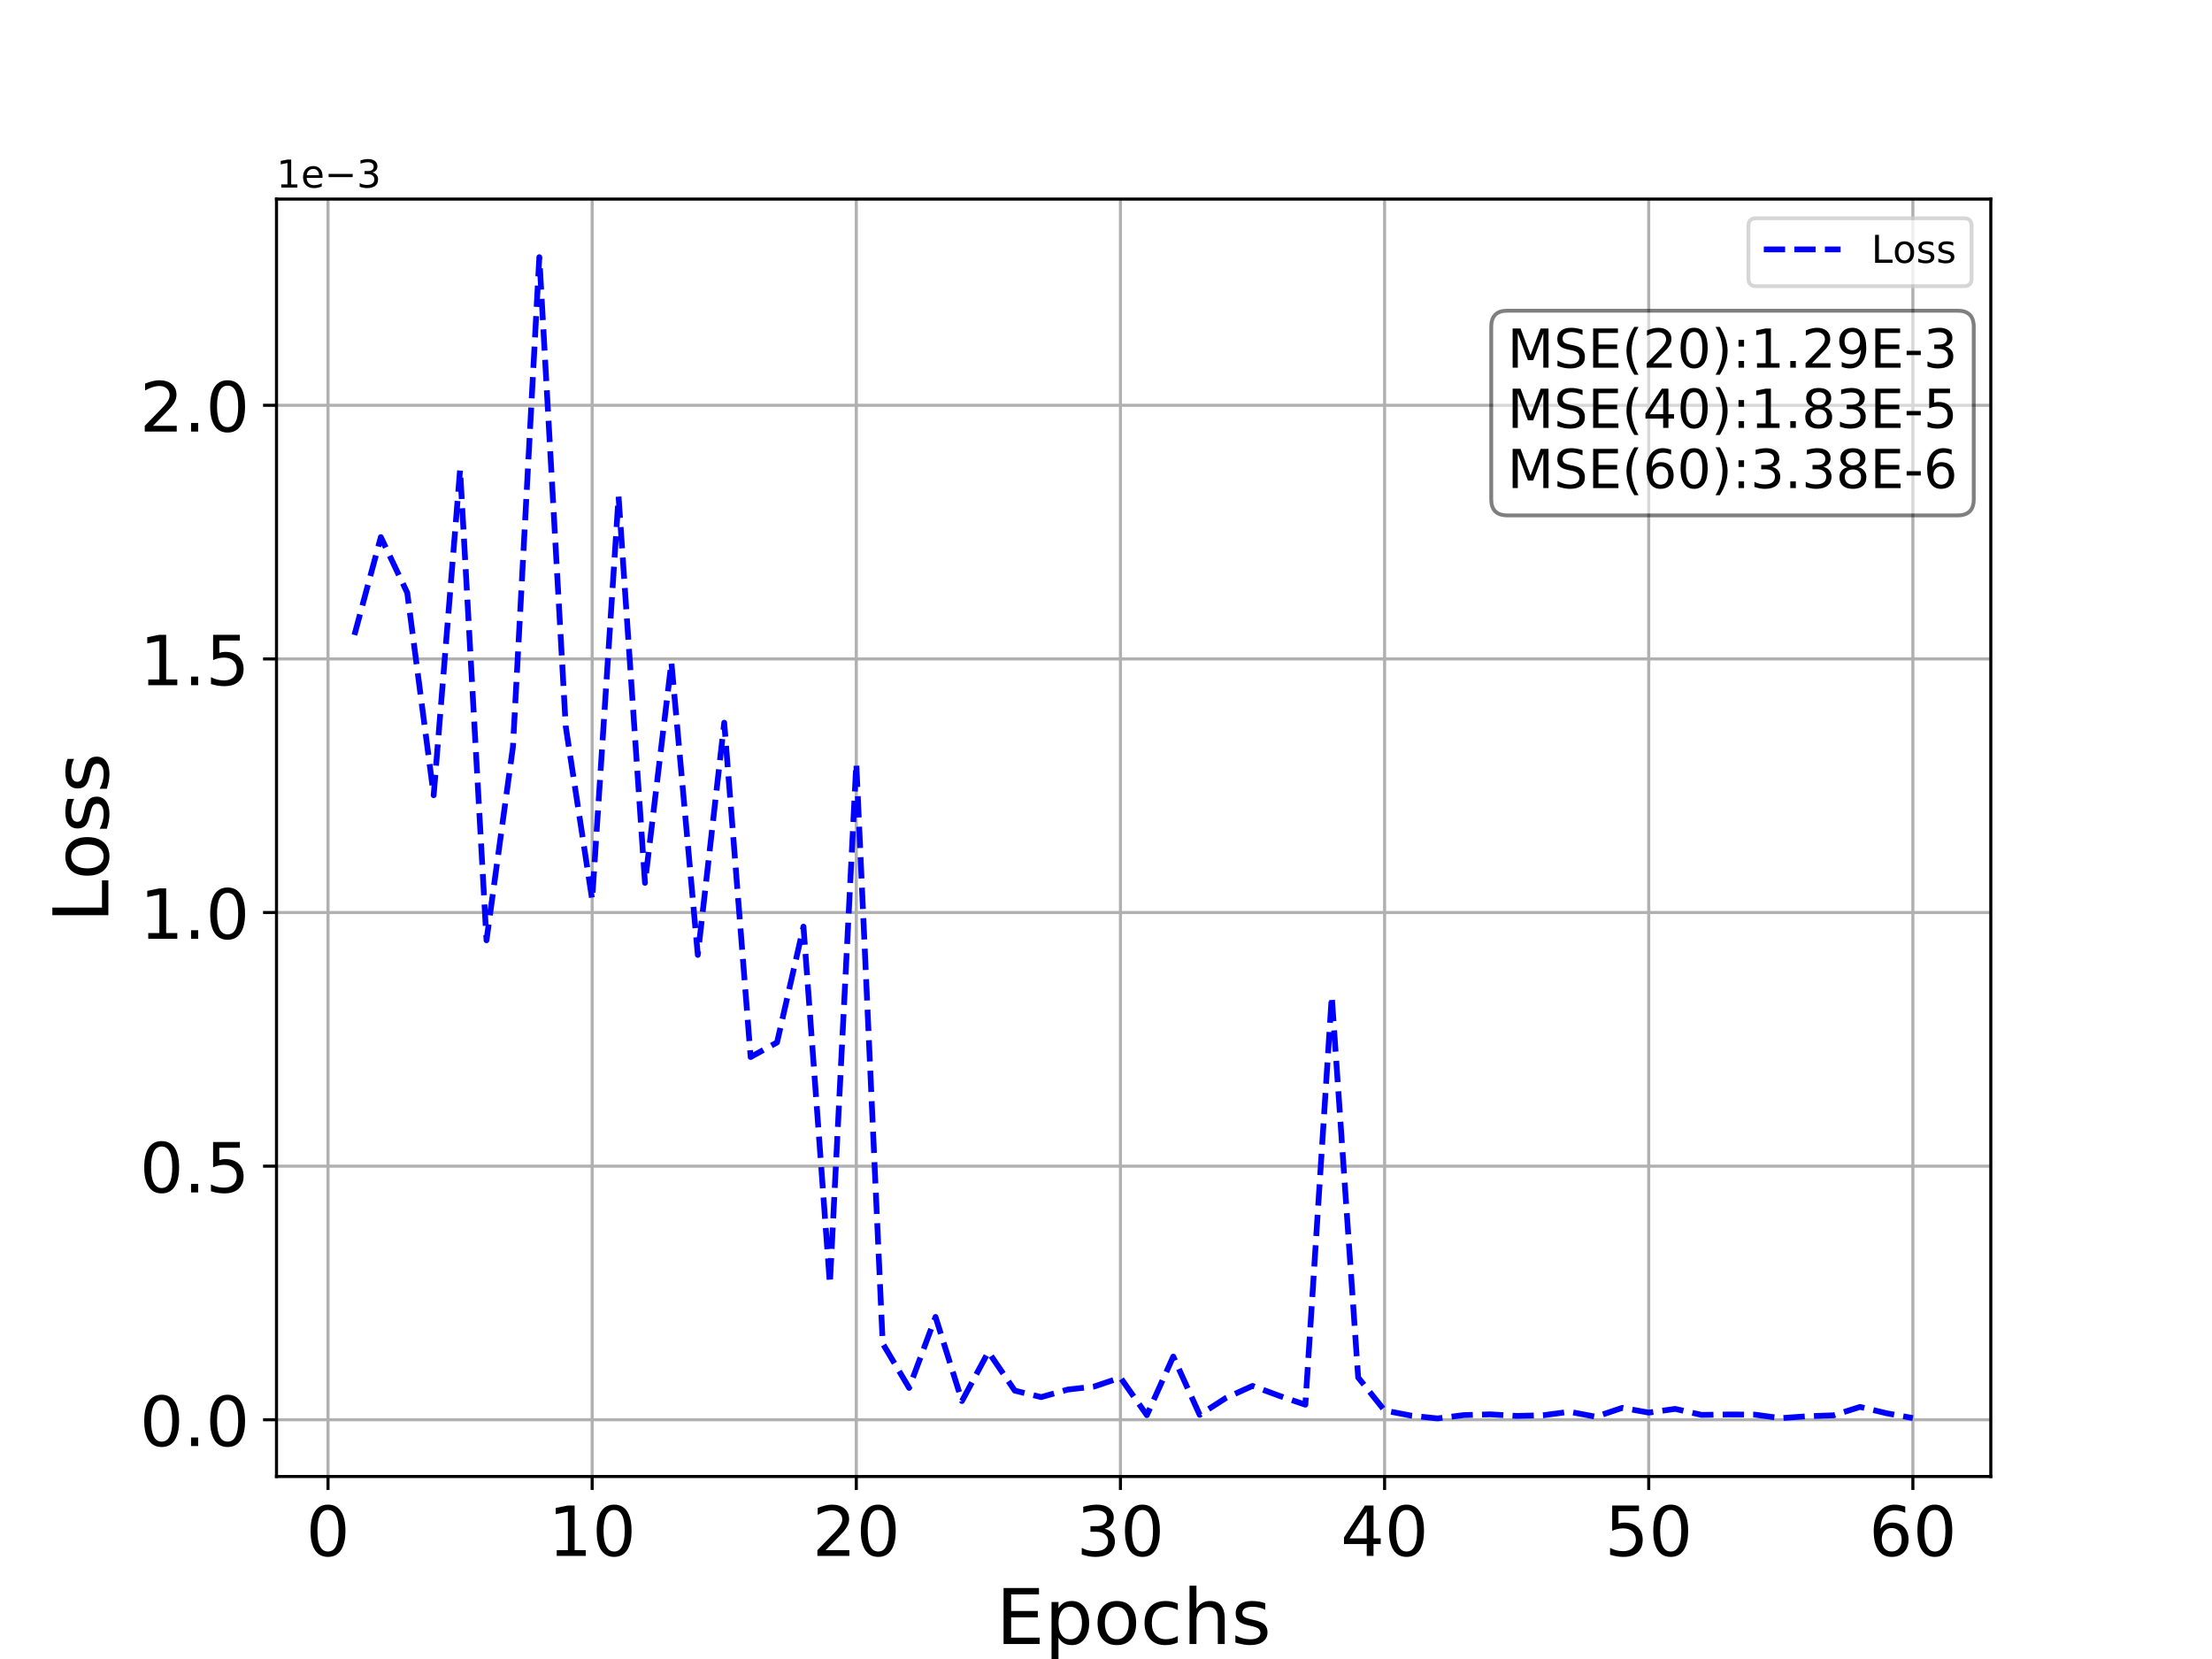
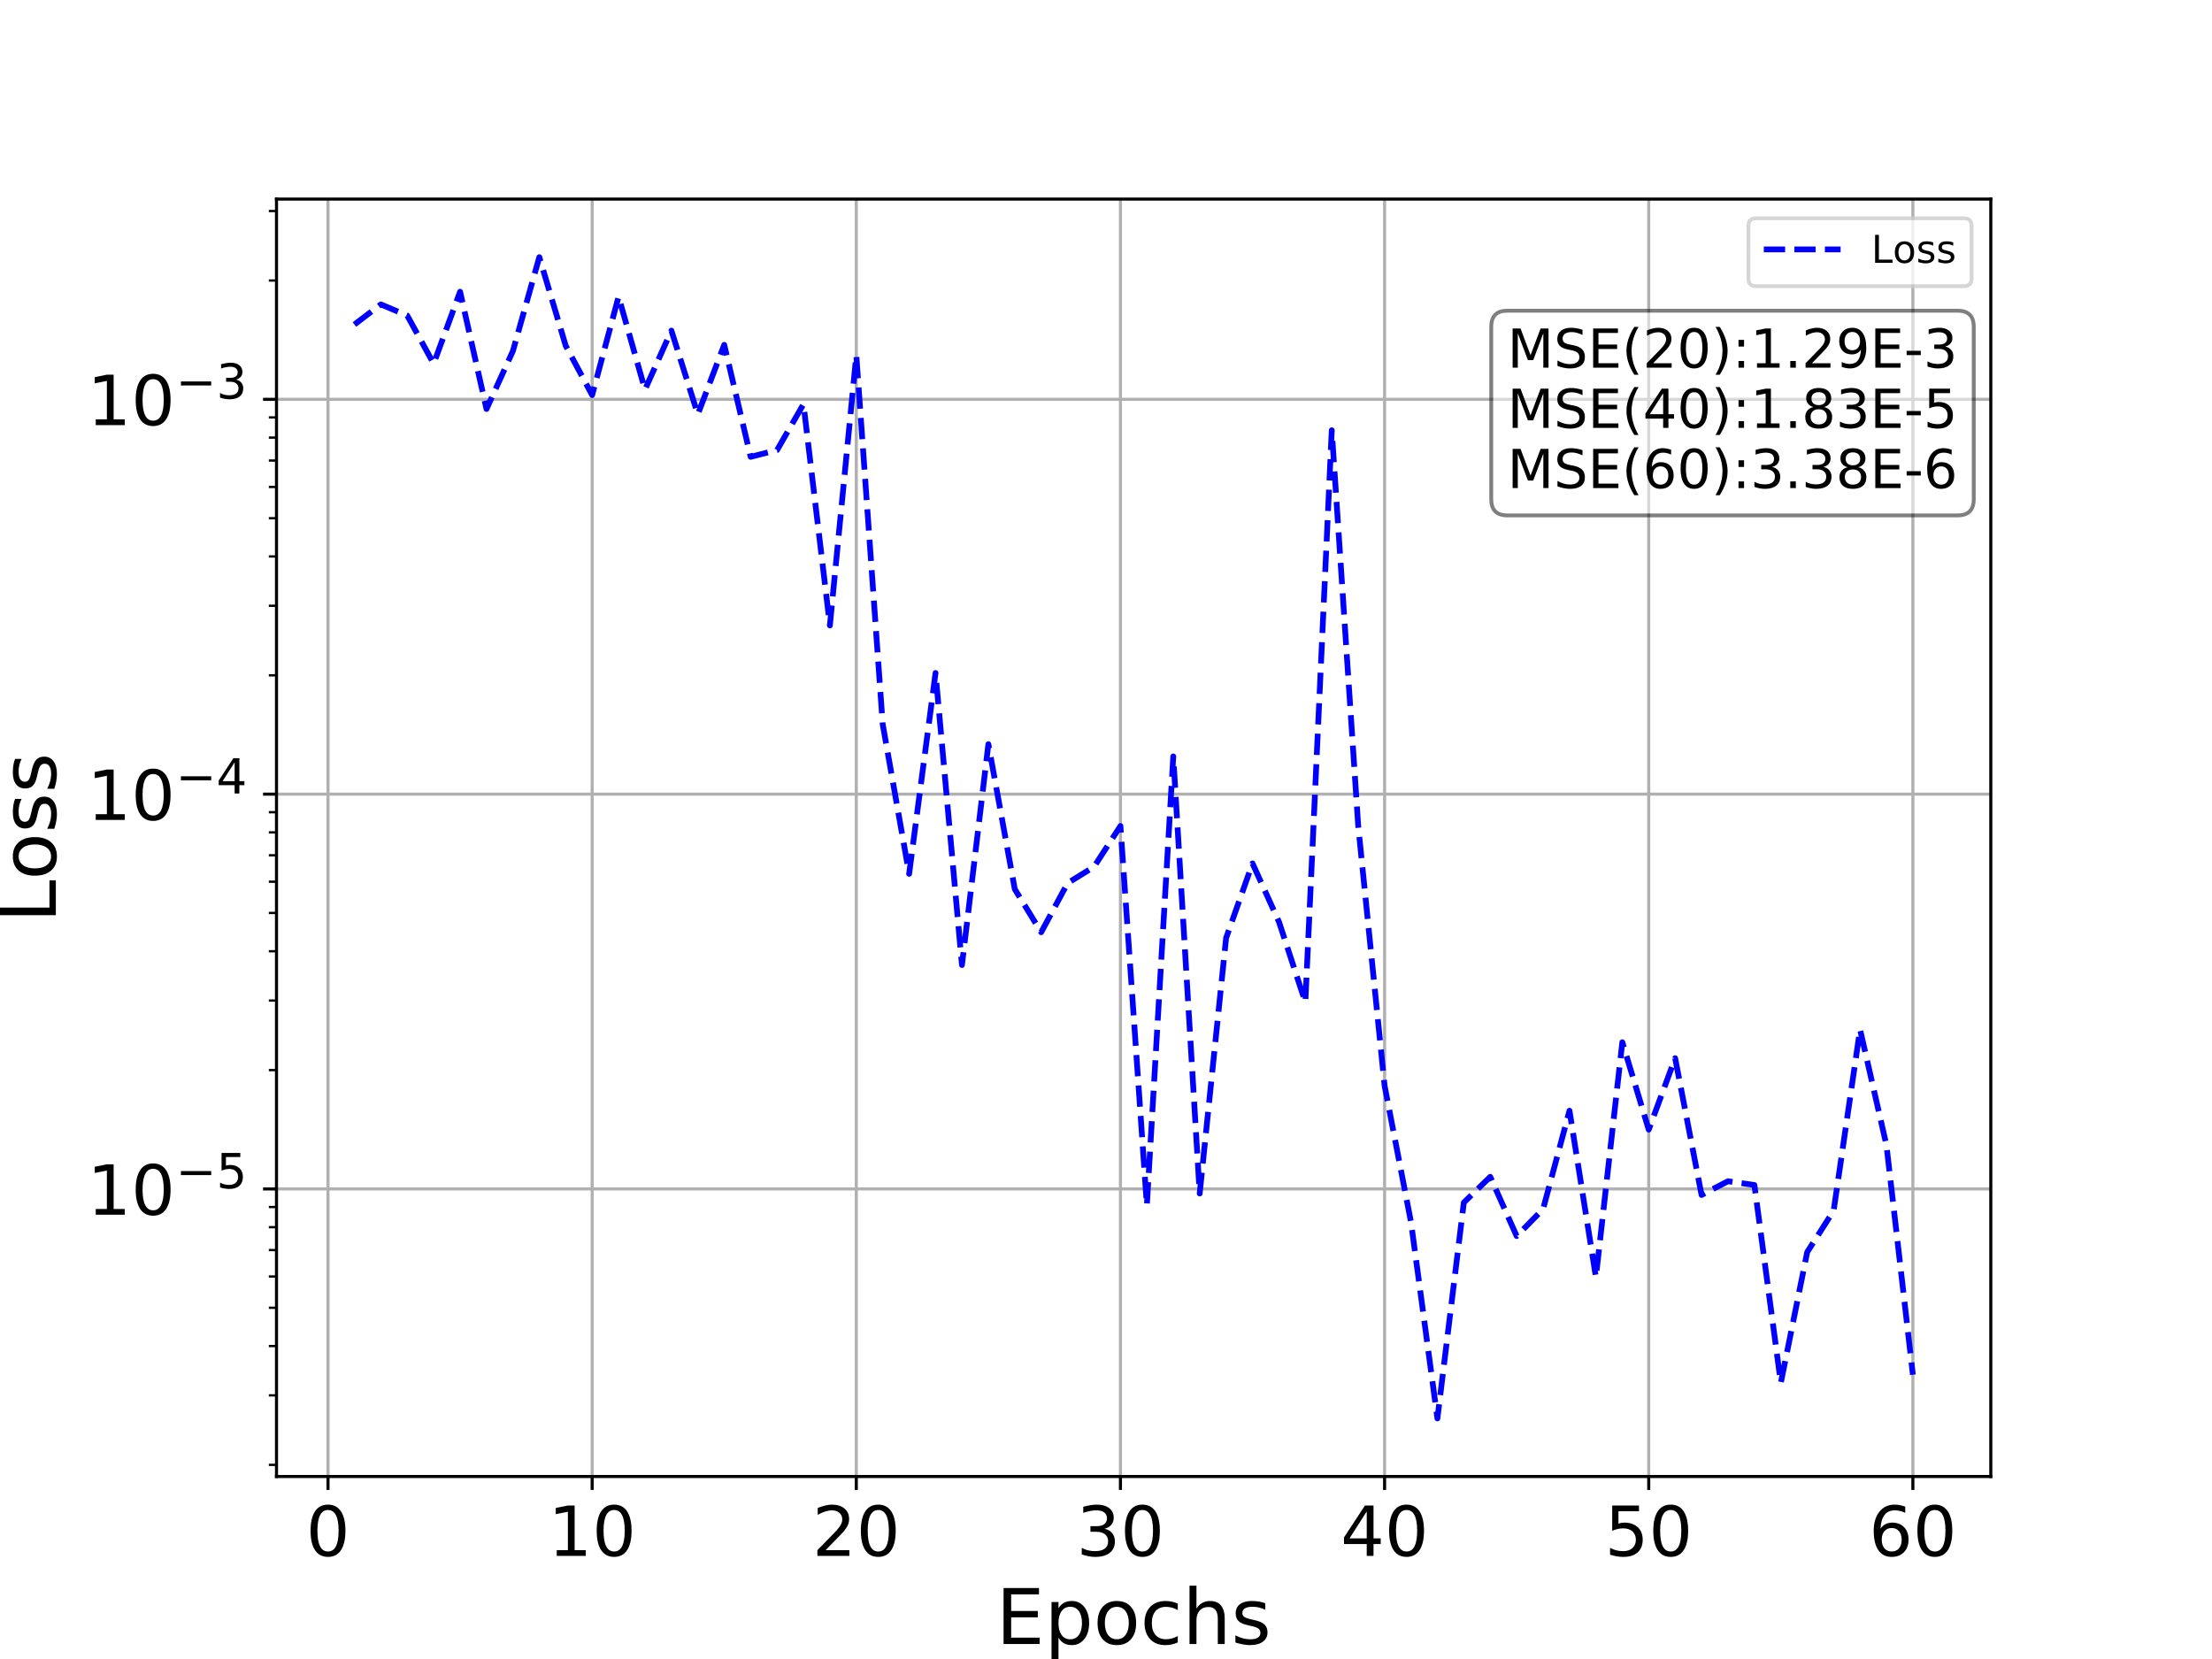
<svg xmlns="http://www.w3.org/2000/svg" xmlns:xlink="http://www.w3.org/1999/xlink" height="432pt" version="1.1" viewBox="0 0 576 432" width="576pt">
  <defs>
    <style type="text/css">
*{stroke-linecap:butt;stroke-linejoin:round;}
  </style>
  </defs>
  <g id="figure_1">
    <g id="patch_1">
      <path d="M 0 432  L 576 432  L 576 0  L 0 0  z " style="fill:#ffffff;" />
    </g>
    <g id="axes_1">
      <g id="patch_2">
        <path d="M 72 384.48  L 518.4 384.48  L 518.4 51.84  L 72 51.84  z " style="fill:#ffffff;" />
      </g>
      <g id="matplotlib.axis_1">
        <g id="xtick_1">
          <g id="line2d_1">
-             <path clip-path="url(#p0d7191e66a)" d="M 85.413 384.48  L 85.413 51.84  " style="fill:none;stroke:#b0b0b0;stroke-linecap:square;stroke-width:0.8;" />
+             <path clip-path="url(#p2b65f9e0bf)" d="M 85.413 384.48  L 85.413 51.84  " style="fill:none;stroke:#b0b0b0;stroke-linecap:square;stroke-width:0.8;" />
          </g>
          <g id="line2d_2">
            <defs>
-               <path d="M 0 0  L 0 3.5  " id="m878e0c34c6" style="stroke:#000000;stroke-width:0.8;" />
-             </defs>
-             <g>
-               <use style="stroke:#000000;stroke-width:0.8;" x="85.413" xlink:href="#m878e0c34c6" y="384.48" />
+               <path d="M 0 0  L 0 3.5  " id="m791adb74e3" style="stroke:#000000;stroke-width:0.8;" />
+             </defs>
+             <g>
+               <use style="stroke:#000000;stroke-width:0.8;" x="85.413" xlink:href="#m791adb74e3" y="384.48" />
            </g>
          </g>
          <g id="text_1">
            <defs>
              <path d="M 31.781 66.406  Q 24.172 66.406 20.328 58.906  Q 16.5 51.422 16.5 36.375  Q 16.5 21.391 20.328 13.891  Q 24.172 6.391 31.781 6.391  Q 39.453 6.391 43.281 13.891  Q 47.125 21.391 47.125 36.375  Q 47.125 51.422 43.281 58.906  Q 39.453 66.406 31.781 66.406  z M 31.781 74.219  Q 44.047 74.219 50.516 64.516  Q 56.984 54.828 56.984 36.375  Q 56.984 17.969 50.516 8.266  Q 44.047 -1.422 31.781 -1.422  Q 19.531 -1.422 13.062 8.266  Q 6.594 17.969 6.594 36.375  Q 6.594 54.828 13.062 64.516  Q 19.531 74.219 31.781 74.219  z " id="DejaVuSans-30" />
            </defs>
            <g transform="translate(79.68639 405.1572)scale(0.18 -0.18)">
              <use xlink:href="#DejaVuSans-30" />
            </g>
          </g>
        </g>
        <g id="xtick_2">
          <g id="line2d_3">
-             <path clip-path="url(#p0d7191e66a)" d="M 154.195 384.48  L 154.195 51.84  " style="fill:none;stroke:#b0b0b0;stroke-linecap:square;stroke-width:0.8;" />
+             <path clip-path="url(#p2b65f9e0bf)" d="M 154.195 384.48  L 154.195 51.84  " style="fill:none;stroke:#b0b0b0;stroke-linecap:square;stroke-width:0.8;" />
          </g>
          <g id="line2d_4">
            <g>
-               <use style="stroke:#000000;stroke-width:0.8;" x="154.195" xlink:href="#m878e0c34c6" y="384.48" />
+               <use style="stroke:#000000;stroke-width:0.8;" x="154.195" xlink:href="#m791adb74e3" y="384.48" />
            </g>
          </g>
          <g id="text_2">
            <defs>
              <path d="M 12.406 8.297  L 28.516 8.297  L 28.516 63.922  L 10.984 60.406  L 10.984 69.391  L 28.422 72.906  L 38.281 72.906  L 38.281 8.297  L 54.391 8.297  L 54.391 0  L 12.406 0  z " id="DejaVuSans-31" />
            </defs>
            <g transform="translate(142.7429 405.1572)scale(0.18 -0.18)">
              <use xlink:href="#DejaVuSans-31" />
              <use x="63.623" xlink:href="#DejaVuSans-30" />
            </g>
          </g>
        </g>
        <g id="xtick_3">
          <g id="line2d_5">
-             <path clip-path="url(#p0d7191e66a)" d="M 222.978 384.48  L 222.978 51.84  " style="fill:none;stroke:#b0b0b0;stroke-linecap:square;stroke-width:0.8;" />
+             <path clip-path="url(#p2b65f9e0bf)" d="M 222.978 384.48  L 222.978 51.84  " style="fill:none;stroke:#b0b0b0;stroke-linecap:square;stroke-width:0.8;" />
          </g>
          <g id="line2d_6">
            <g>
-               <use style="stroke:#000000;stroke-width:0.8;" x="222.978" xlink:href="#m878e0c34c6" y="384.48" />
+               <use style="stroke:#000000;stroke-width:0.8;" x="222.978" xlink:href="#m791adb74e3" y="384.48" />
            </g>
          </g>
          <g id="text_3">
            <defs>
              <path d="M 19.188 8.297  L 53.609 8.297  L 53.609 0  L 7.328 0  L 7.328 8.297  Q 12.938 14.109 22.625 23.891  Q 32.328 33.688 34.812 36.531  Q 39.547 41.844 41.422 45.531  Q 43.312 49.219 43.312 52.781  Q 43.312 58.594 39.234 62.25  Q 35.156 65.922 28.609 65.922  Q 23.969 65.922 18.812 64.312  Q 13.672 62.703 7.812 59.422  L 7.812 69.391  Q 13.766 71.781 18.938 73  Q 24.125 74.219 28.422 74.219  Q 39.75 74.219 46.484 68.547  Q 53.219 62.891 53.219 53.422  Q 53.219 48.922 51.531 44.891  Q 49.859 40.875 45.406 35.406  Q 44.188 33.984 37.641 27.219  Q 31.109 20.453 19.188 8.297  z " id="DejaVuSans-32" />
            </defs>
            <g transform="translate(211.5256 405.1572)scale(0.18 -0.18)">
              <use xlink:href="#DejaVuSans-32" />
              <use x="63.623" xlink:href="#DejaVuSans-30" />
            </g>
          </g>
        </g>
        <g id="xtick_4">
          <g id="line2d_7">
-             <path clip-path="url(#p0d7191e66a)" d="M 291.761 384.48  L 291.761 51.84  " style="fill:none;stroke:#b0b0b0;stroke-linecap:square;stroke-width:0.8;" />
+             <path clip-path="url(#p2b65f9e0bf)" d="M 291.761 384.48  L 291.761 51.84  " style="fill:none;stroke:#b0b0b0;stroke-linecap:square;stroke-width:0.8;" />
          </g>
          <g id="line2d_8">
            <g>
-               <use style="stroke:#000000;stroke-width:0.8;" x="291.761" xlink:href="#m878e0c34c6" y="384.48" />
+               <use style="stroke:#000000;stroke-width:0.8;" x="291.761" xlink:href="#m791adb74e3" y="384.48" />
            </g>
          </g>
          <g id="text_4">
            <defs>
              <path d="M 40.578 39.312  Q 47.656 37.797 51.625 33  Q 55.609 28.219 55.609 21.188  Q 55.609 10.406 48.188 4.484  Q 40.766 -1.422 27.094 -1.422  Q 22.516 -1.422 17.656 -0.516  Q 12.797 0.391 7.625 2.203  L 7.625 11.719  Q 11.719 9.328 16.594 8.109  Q 21.484 6.891 26.812 6.891  Q 36.078 6.891 40.938 10.547  Q 45.797 14.203 45.797 21.188  Q 45.797 27.641 41.281 31.266  Q 36.766 34.906 28.719 34.906  L 20.219 34.906  L 20.219 43.016  L 29.109 43.016  Q 36.375 43.016 40.234 45.922  Q 44.094 48.828 44.094 54.297  Q 44.094 59.906 40.109 62.906  Q 36.141 65.922 28.719 65.922  Q 24.656 65.922 20.016 65.031  Q 15.375 64.156 9.812 62.312  L 9.812 71.094  Q 15.438 72.656 20.344 73.438  Q 25.25 74.219 29.594 74.219  Q 40.828 74.219 47.359 69.109  Q 53.906 64.016 53.906 55.328  Q 53.906 49.266 50.438 45.094  Q 46.969 40.922 40.578 39.312  z " id="DejaVuSans-33" />
            </defs>
            <g transform="translate(280.3084 405.1572)scale(0.18 -0.18)">
              <use xlink:href="#DejaVuSans-33" />
              <use x="63.623" xlink:href="#DejaVuSans-30" />
            </g>
          </g>
        </g>
        <g id="xtick_5">
          <g id="line2d_9">
-             <path clip-path="url(#p0d7191e66a)" d="M 360.544 384.48  L 360.544 51.84  " style="fill:none;stroke:#b0b0b0;stroke-linecap:square;stroke-width:0.8;" />
+             <path clip-path="url(#p2b65f9e0bf)" d="M 360.544 384.48  L 360.544 51.84  " style="fill:none;stroke:#b0b0b0;stroke-linecap:square;stroke-width:0.8;" />
          </g>
          <g id="line2d_10">
            <g>
-               <use style="stroke:#000000;stroke-width:0.8;" x="360.544" xlink:href="#m878e0c34c6" y="384.48" />
+               <use style="stroke:#000000;stroke-width:0.8;" x="360.544" xlink:href="#m791adb74e3" y="384.48" />
            </g>
          </g>
          <g id="text_5">
            <defs>
              <path d="M 37.797 64.312  L 12.891 25.391  L 37.797 25.391  z M 35.203 72.906  L 47.609 72.906  L 47.609 25.391  L 58.016 25.391  L 58.016 17.188  L 47.609 17.188  L 47.609 0  L 37.797 0  L 37.797 17.188  L 4.891 17.188  L 4.891 26.703  z " id="DejaVuSans-34" />
            </defs>
            <g transform="translate(349.0911 405.1572)scale(0.18 -0.18)">
              <use xlink:href="#DejaVuSans-34" />
              <use x="63.623" xlink:href="#DejaVuSans-30" />
            </g>
          </g>
        </g>
        <g id="xtick_6">
          <g id="line2d_11">
-             <path clip-path="url(#p0d7191e66a)" d="M 429.326 384.48  L 429.326 51.84  " style="fill:none;stroke:#b0b0b0;stroke-linecap:square;stroke-width:0.8;" />
+             <path clip-path="url(#p2b65f9e0bf)" d="M 429.326 384.48  L 429.326 51.84  " style="fill:none;stroke:#b0b0b0;stroke-linecap:square;stroke-width:0.8;" />
          </g>
          <g id="line2d_12">
            <g>
-               <use style="stroke:#000000;stroke-width:0.8;" x="429.326" xlink:href="#m878e0c34c6" y="384.48" />
+               <use style="stroke:#000000;stroke-width:0.8;" x="429.326" xlink:href="#m791adb74e3" y="384.48" />
            </g>
          </g>
          <g id="text_6">
            <defs>
              <path d="M 10.797 72.906  L 49.516 72.906  L 49.516 64.594  L 19.828 64.594  L 19.828 46.734  Q 21.969 47.469 24.109 47.828  Q 26.266 48.188 28.422 48.188  Q 40.625 48.188 47.75 41.5  Q 54.891 34.812 54.891 23.391  Q 54.891 11.625 47.562 5.094  Q 40.234 -1.422 26.906 -1.422  Q 22.312 -1.422 17.547 -0.641  Q 12.797 0.141 7.719 1.703  L 7.719 11.625  Q 12.109 9.234 16.797 8.062  Q 21.484 6.891 26.703 6.891  Q 35.156 6.891 40.078 11.328  Q 45.016 15.766 45.016 23.391  Q 45.016 31 40.078 35.438  Q 35.156 39.891 26.703 39.891  Q 22.75 39.891 18.812 39.016  Q 14.891 38.141 10.797 36.281  z " id="DejaVuSans-35" />
            </defs>
            <g transform="translate(417.8738 405.1572)scale(0.18 -0.18)">
              <use xlink:href="#DejaVuSans-35" />
              <use x="63.623" xlink:href="#DejaVuSans-30" />
            </g>
          </g>
        </g>
        <g id="xtick_7">
          <g id="line2d_13">
-             <path clip-path="url(#p0d7191e66a)" d="M 498.109 384.48  L 498.109 51.84  " style="fill:none;stroke:#b0b0b0;stroke-linecap:square;stroke-width:0.8;" />
+             <path clip-path="url(#p2b65f9e0bf)" d="M 498.109 384.48  L 498.109 51.84  " style="fill:none;stroke:#b0b0b0;stroke-linecap:square;stroke-width:0.8;" />
          </g>
          <g id="line2d_14">
            <g>
-               <use style="stroke:#000000;stroke-width:0.8;" x="498.109" xlink:href="#m878e0c34c6" y="384.48" />
+               <use style="stroke:#000000;stroke-width:0.8;" x="498.109" xlink:href="#m791adb74e3" y="384.48" />
            </g>
          </g>
          <g id="text_7">
            <defs>
              <path d="M 33.016 40.375  Q 26.375 40.375 22.484 35.828  Q 18.609 31.297 18.609 23.391  Q 18.609 15.531 22.484 10.953  Q 26.375 6.391 33.016 6.391  Q 39.656 6.391 43.531 10.953  Q 47.406 15.531 47.406 23.391  Q 47.406 31.297 43.531 35.828  Q 39.656 40.375 33.016 40.375  z M 52.594 71.297  L 52.594 62.312  Q 48.875 64.062 45.094 64.984  Q 41.312 65.922 37.594 65.922  Q 27.828 65.922 22.672 59.328  Q 17.531 52.734 16.797 39.406  Q 19.672 43.656 24.016 45.922  Q 28.375 48.188 33.594 48.188  Q 44.578 48.188 50.953 41.516  Q 57.328 34.859 57.328 23.391  Q 57.328 12.156 50.688 5.359  Q 44.047 -1.422 33.016 -1.422  Q 20.359 -1.422 13.672 8.266  Q 6.984 17.969 6.984 36.375  Q 6.984 53.656 15.188 63.938  Q 23.391 74.219 37.203 74.219  Q 40.922 74.219 44.703 73.484  Q 48.484 72.75 52.594 71.297  z " id="DejaVuSans-36" />
            </defs>
            <g transform="translate(486.6566 405.1572)scale(0.18 -0.18)">
              <use xlink:href="#DejaVuSans-36" />
              <use x="63.623" xlink:href="#DejaVuSans-30" />
            </g>
          </g>
        </g>
        <g id="text_8">
          <defs>
            <path d="M 9.812 72.906  L 55.906 72.906  L 55.906 64.594  L 19.672 64.594  L 19.672 43.016  L 54.391 43.016  L 54.391 34.719  L 19.672 34.719  L 19.672 8.297  L 56.781 8.297  L 56.781 0  L 9.812 0  z " id="DejaVuSans-45" />
            <path d="M 18.109 8.203  L 18.109 -20.797  L 9.078 -20.797  L 9.078 54.688  L 18.109 54.688  L 18.109 46.391  Q 20.953 51.266 25.266 53.625  Q 29.594 56 35.594 56  Q 45.562 56 51.781 48.094  Q 58.016 40.188 58.016 27.297  Q 58.016 14.406 51.781 6.484  Q 45.562 -1.422 35.594 -1.422  Q 29.594 -1.422 25.266 0.953  Q 20.953 3.328 18.109 8.203  z M 48.688 27.297  Q 48.688 37.203 44.609 42.844  Q 40.531 48.484 33.406 48.484  Q 26.266 48.484 22.188 42.844  Q 18.109 37.203 18.109 27.297  Q 18.109 17.391 22.188 11.75  Q 26.266 6.109 33.406 6.109  Q 40.531 6.109 44.609 11.75  Q 48.688 17.391 48.688 27.297  z " id="DejaVuSans-70" />
            <path d="M 30.609 48.391  Q 23.391 48.391 19.188 42.75  Q 14.984 37.109 14.984 27.297  Q 14.984 17.484 19.156 11.844  Q 23.344 6.203 30.609 6.203  Q 37.797 6.203 41.984 11.859  Q 46.188 17.531 46.188 27.297  Q 46.188 37.016 41.984 42.703  Q 37.797 48.391 30.609 48.391  z M 30.609 56  Q 42.328 56 49.016 48.375  Q 55.719 40.766 55.719 27.297  Q 55.719 13.875 49.016 6.219  Q 42.328 -1.422 30.609 -1.422  Q 18.844 -1.422 12.172 6.219  Q 5.516 13.875 5.516 27.297  Q 5.516 40.766 12.172 48.375  Q 18.844 56 30.609 56  z " id="DejaVuSans-6f" />
            <path d="M 48.781 52.594  L 48.781 44.188  Q 44.969 46.297 41.141 47.344  Q 37.312 48.391 33.406 48.391  Q 24.656 48.391 19.812 42.844  Q 14.984 37.312 14.984 27.297  Q 14.984 17.281 19.812 11.734  Q 24.656 6.203 33.406 6.203  Q 37.312 6.203 41.141 7.25  Q 44.969 8.297 48.781 10.406  L 48.781 2.094  Q 45.016 0.344 40.984 -0.531  Q 36.969 -1.422 32.422 -1.422  Q 20.062 -1.422 12.781 6.344  Q 5.516 14.109 5.516 27.297  Q 5.516 40.672 12.859 48.328  Q 20.219 56 33.016 56  Q 37.156 56 41.109 55.141  Q 45.062 54.297 48.781 52.594  z " id="DejaVuSans-63" />
            <path d="M 54.891 33.016  L 54.891 0  L 45.906 0  L 45.906 32.719  Q 45.906 40.484 42.875 44.328  Q 39.844 48.188 33.797 48.188  Q 26.516 48.188 22.312 43.547  Q 18.109 38.922 18.109 30.906  L 18.109 0  L 9.078 0  L 9.078 75.984  L 18.109 75.984  L 18.109 46.188  Q 21.344 51.125 25.703 53.562  Q 30.078 56 35.797 56  Q 45.219 56 50.047 50.172  Q 54.891 44.344 54.891 33.016  z " id="DejaVuSans-68" />
            <path d="M 44.281 53.078  L 44.281 44.578  Q 40.484 46.531 36.375 47.5  Q 32.281 48.484 27.875 48.484  Q 21.188 48.484 17.844 46.438  Q 14.5 44.391 14.5 40.281  Q 14.5 37.156 16.891 35.375  Q 19.281 33.594 26.516 31.984  L 29.594 31.297  Q 39.156 29.25 43.188 25.516  Q 47.219 21.781 47.219 15.094  Q 47.219 7.469 41.188 3.016  Q 35.156 -1.422 24.609 -1.422  Q 20.219 -1.422 15.453 -0.562  Q 10.688 0.297 5.422 2  L 5.422 11.281  Q 10.406 8.688 15.234 7.391  Q 20.062 6.109 24.812 6.109  Q 31.156 6.109 34.562 8.281  Q 37.984 10.453 37.984 14.406  Q 37.984 18.062 35.516 20.016  Q 33.062 21.969 24.703 23.781  L 21.578 24.516  Q 13.234 26.266 9.516 29.906  Q 5.812 33.547 5.812 39.891  Q 5.812 47.609 11.281 51.797  Q 16.75 56 26.812 56  Q 31.781 56 36.172 55.266  Q 40.578 54.547 44.281 53.078  z " id="DejaVuSans-73" />
          </defs>
          <g transform="translate(259.3687 428.0975)scale(0.2 -0.2)">
            <use xlink:href="#DejaVuSans-45" />
            <use x="63.184" xlink:href="#DejaVuSans-70" />
            <use x="126.66" xlink:href="#DejaVuSans-6f" />
            <use x="187.842" xlink:href="#DejaVuSans-63" />
            <use x="242.822" xlink:href="#DejaVuSans-68" />
            <use x="306.201" xlink:href="#DejaVuSans-73" />
          </g>
        </g>
      </g>
      <g id="matplotlib.axis_2">
        <g id="ytick_1">
          <g id="line2d_15">
-             <path clip-path="url(#p0d7191e66a)" d="M 72 369.706  L 518.4 369.706  " style="fill:none;stroke:#b0b0b0;stroke-linecap:square;stroke-width:0.8;" />
+             <path clip-path="url(#p2b65f9e0bf)" d="M 72 309.595  L 518.4 309.595  " style="fill:none;stroke:#b0b0b0;stroke-linecap:square;stroke-width:0.8;" />
          </g>
          <g id="line2d_16">
            <defs>
-               <path d="M 0 0  L -3.5 0  " id="m2fbeb3625e" style="stroke:#000000;stroke-width:0.8;" />
-             </defs>
-             <g>
-               <use style="stroke:#000000;stroke-width:0.8;" x="72" xlink:href="#m2fbeb3625e" y="369.706" />
+               <path d="M 0 0  L -3.5 0  " id="m426b14bc5e" style="stroke:#000000;stroke-width:0.8;" />
+             </defs>
+             <g>
+               <use style="stroke:#000000;stroke-width:0.8;" x="72" xlink:href="#m426b14bc5e" y="309.595" />
            </g>
          </g>
          <g id="text_9">
            <defs>
-               <path d="M 10.688 12.406  L 21 12.406  L 21 0  L 10.688 0  z " id="DejaVuSans-2e" />
-             </defs>
-             <g transform="translate(36.37438 376.5449)scale(0.18 -0.18)">
-               <use xlink:href="#DejaVuSans-30" />
-               <use x="63.623" xlink:href="#DejaVuSans-2e" />
-               <use x="95.41" xlink:href="#DejaVuSans-30" />
+               <path d="M 10.594 35.5  L 73.188 35.5  L 73.188 27.203  L 10.594 27.203  z " id="DejaVuSans-2212" />
+             </defs>
+             <g transform="translate(22.7 316.4331)scale(0.18 -0.18)">
+               <use transform="translate(0 0.684375)" xlink:href="#DejaVuSans-31" />
+               <use transform="translate(63.62305 0.684375)" xlink:href="#DejaVuSans-30" />
+               <use transform="translate(128.2031 38.96563)scale(0.7)" xlink:href="#DejaVuSans-2212" />
+               <use transform="translate(186.8555 38.96563)scale(0.7)" xlink:href="#DejaVuSans-35" />
            </g>
          </g>
        </g>
        <g id="ytick_2">
          <g id="line2d_17">
-             <path clip-path="url(#p0d7191e66a)" d="M 72 303.665  L 518.4 303.665  " style="fill:none;stroke:#b0b0b0;stroke-linecap:square;stroke-width:0.8;" />
+             <path clip-path="url(#p2b65f9e0bf)" d="M 72 206.793  L 518.4 206.793  " style="fill:none;stroke:#b0b0b0;stroke-linecap:square;stroke-width:0.8;" />
          </g>
          <g id="line2d_18">
            <g>
-               <use style="stroke:#000000;stroke-width:0.8;" x="72" xlink:href="#m2fbeb3625e" y="303.665" />
+               <use style="stroke:#000000;stroke-width:0.8;" x="72" xlink:href="#m426b14bc5e" y="206.793" />
            </g>
          </g>
          <g id="text_10">
-             <g transform="translate(36.37438 310.5035)scale(0.18 -0.18)">
-               <use xlink:href="#DejaVuSans-30" />
-               <use x="63.623" xlink:href="#DejaVuSans-2e" />
-               <use x="95.41" xlink:href="#DejaVuSans-35" />
+             <g transform="translate(22.7 213.632)scale(0.18 -0.18)">
+               <use transform="translate(0 0.684375)" xlink:href="#DejaVuSans-31" />
+               <use transform="translate(63.62305 0.684375)" xlink:href="#DejaVuSans-30" />
+               <use transform="translate(128.2031 38.96563)scale(0.7)" xlink:href="#DejaVuSans-2212" />
+               <use transform="translate(186.8555 38.96563)scale(0.7)" xlink:href="#DejaVuSans-34" />
            </g>
          </g>
        </g>
        <g id="ytick_3">
          <g id="line2d_19">
-             <path clip-path="url(#p0d7191e66a)" d="M 72 237.623  L 518.4 237.623  " style="fill:none;stroke:#b0b0b0;stroke-linecap:square;stroke-width:0.8;" />
+             <path clip-path="url(#p2b65f9e0bf)" d="M 72 103.992  L 518.4 103.992  " style="fill:none;stroke:#b0b0b0;stroke-linecap:square;stroke-width:0.8;" />
          </g>
          <g id="line2d_20">
            <g>
-               <use style="stroke:#000000;stroke-width:0.8;" x="72" xlink:href="#m2fbeb3625e" y="237.623" />
+               <use style="stroke:#000000;stroke-width:0.8;" x="72" xlink:href="#m426b14bc5e" y="103.992" />
            </g>
          </g>
          <g id="text_11">
-             <g transform="translate(36.37438 244.462)scale(0.18 -0.18)">
-               <use xlink:href="#DejaVuSans-31" />
-               <use x="63.623" xlink:href="#DejaVuSans-2e" />
-               <use x="95.41" xlink:href="#DejaVuSans-30" />
+             <g transform="translate(22.7 110.8309)scale(0.18 -0.18)">
+               <use transform="translate(0 0.765625)" xlink:href="#DejaVuSans-31" />
+               <use transform="translate(63.62305 0.765625)" xlink:href="#DejaVuSans-30" />
+               <use transform="translate(128.2031 39.04688)scale(0.7)" xlink:href="#DejaVuSans-2212" />
+               <use transform="translate(186.8555 39.04688)scale(0.7)" xlink:href="#DejaVuSans-33" />
            </g>
          </g>
        </g>
        <g id="ytick_4">
          <g id="line2d_21">
-             <path clip-path="url(#p0d7191e66a)" d="M 72 171.582  L 518.4 171.582  " style="fill:none;stroke:#b0b0b0;stroke-linecap:square;stroke-width:0.8;" />
-           </g>
+             <defs>
+               <path d="M 0 0  L -2 0  " id="m25f9aa3f59" style="stroke:#000000;stroke-width:0.6;" />
+             </defs>
+             <g>
+               <use style="stroke:#000000;stroke-width:0.6;" x="72" xlink:href="#m25f9aa3f59" y="381.449" />
+             </g>
+           </g>
+         </g>
+         <g id="ytick_5">
          <g id="line2d_22">
            <g>
-               <use style="stroke:#000000;stroke-width:0.8;" x="72" xlink:href="#m2fbeb3625e" y="171.582" />
-             </g>
-           </g>
-           <g id="text_12">
-             <g transform="translate(36.37438 178.4206)scale(0.18 -0.18)">
-               <use xlink:href="#DejaVuSans-31" />
-               <use x="63.623" xlink:href="#DejaVuSans-2e" />
-               <use x="95.41" xlink:href="#DejaVuSans-35" />
-             </g>
-           </g>
-         </g>
-         <g id="ytick_5">
+               <use style="stroke:#000000;stroke-width:0.6;" x="72" xlink:href="#m25f9aa3f59" y="363.347" />
+             </g>
+           </g>
+         </g>
+         <g id="ytick_6">
          <g id="line2d_23">
-             <path clip-path="url(#p0d7191e66a)" d="M 72 105.541  L 518.4 105.541  " style="fill:none;stroke:#b0b0b0;stroke-linecap:square;stroke-width:0.8;" />
-           </g>
+             <g>
+               <use style="stroke:#000000;stroke-width:0.6;" x="72" xlink:href="#m25f9aa3f59" y="350.503" />
+             </g>
+           </g>
+         </g>
+         <g id="ytick_7">
          <g id="line2d_24">
            <g>
-               <use style="stroke:#000000;stroke-width:0.8;" x="72" xlink:href="#m2fbeb3625e" y="105.541" />
-             </g>
-           </g>
-           <g id="text_13">
-             <g transform="translate(36.37438 112.3791)scale(0.18 -0.18)">
-               <use xlink:href="#DejaVuSans-32" />
-               <use x="63.623" xlink:href="#DejaVuSans-2e" />
-               <use x="95.41" xlink:href="#DejaVuSans-30" />
-             </g>
-           </g>
-         </g>
-         <g id="text_14">
+               <use style="stroke:#000000;stroke-width:0.6;" x="72" xlink:href="#m25f9aa3f59" y="340.541" />
+             </g>
+           </g>
+         </g>
+         <g id="ytick_8">
+           <g id="line2d_25">
+             <g>
+               <use style="stroke:#000000;stroke-width:0.6;" x="72" xlink:href="#m25f9aa3f59" y="332.401" />
+             </g>
+           </g>
+         </g>
+         <g id="ytick_9">
+           <g id="line2d_26">
+             <g>
+               <use style="stroke:#000000;stroke-width:0.6;" x="72" xlink:href="#m25f9aa3f59" y="325.519" />
+             </g>
+           </g>
+         </g>
+         <g id="ytick_10">
+           <g id="line2d_27">
+             <g>
+               <use style="stroke:#000000;stroke-width:0.6;" x="72" xlink:href="#m25f9aa3f59" y="319.557" />
+             </g>
+           </g>
+         </g>
+         <g id="ytick_11">
+           <g id="line2d_28">
+             <g>
+               <use style="stroke:#000000;stroke-width:0.6;" x="72" xlink:href="#m25f9aa3f59" y="314.298" />
+             </g>
+           </g>
+         </g>
+         <g id="ytick_12">
+           <g id="line2d_29">
+             <g>
+               <use style="stroke:#000000;stroke-width:0.6;" x="72" xlink:href="#m25f9aa3f59" y="278.648" />
+             </g>
+           </g>
+         </g>
+         <g id="ytick_13">
+           <g id="line2d_30">
+             <g>
+               <use style="stroke:#000000;stroke-width:0.6;" x="72" xlink:href="#m25f9aa3f59" y="260.546" />
+             </g>
+           </g>
+         </g>
+         <g id="ytick_14">
+           <g id="line2d_31">
+             <g>
+               <use style="stroke:#000000;stroke-width:0.6;" x="72" xlink:href="#m25f9aa3f59" y="247.702" />
+             </g>
+           </g>
+         </g>
+         <g id="ytick_15">
+           <g id="line2d_32">
+             <g>
+               <use style="stroke:#000000;stroke-width:0.6;" x="72" xlink:href="#m25f9aa3f59" y="237.74" />
+             </g>
+           </g>
+         </g>
+         <g id="ytick_16">
+           <g id="line2d_33">
+             <g>
+               <use style="stroke:#000000;stroke-width:0.6;" x="72" xlink:href="#m25f9aa3f59" y="229.6" />
+             </g>
+           </g>
+         </g>
+         <g id="ytick_17">
+           <g id="line2d_34">
+             <g>
+               <use style="stroke:#000000;stroke-width:0.6;" x="72" xlink:href="#m25f9aa3f59" y="222.718" />
+             </g>
+           </g>
+         </g>
+         <g id="ytick_18">
+           <g id="line2d_35">
+             <g>
+               <use style="stroke:#000000;stroke-width:0.6;" x="72" xlink:href="#m25f9aa3f59" y="216.756" />
+             </g>
+           </g>
+         </g>
+         <g id="ytick_19">
+           <g id="line2d_36">
+             <g>
+               <use style="stroke:#000000;stroke-width:0.6;" x="72" xlink:href="#m25f9aa3f59" y="211.497" />
+             </g>
+           </g>
+         </g>
+         <g id="ytick_20">
+           <g id="line2d_37">
+             <g>
+               <use style="stroke:#000000;stroke-width:0.6;" x="72" xlink:href="#m25f9aa3f59" y="175.847" />
+             </g>
+           </g>
+         </g>
+         <g id="ytick_21">
+           <g id="line2d_38">
+             <g>
+               <use style="stroke:#000000;stroke-width:0.6;" x="72" xlink:href="#m25f9aa3f59" y="157.745" />
+             </g>
+           </g>
+         </g>
+         <g id="ytick_22">
+           <g id="line2d_39">
+             <g>
+               <use style="stroke:#000000;stroke-width:0.6;" x="72" xlink:href="#m25f9aa3f59" y="144.901" />
+             </g>
+           </g>
+         </g>
+         <g id="ytick_23">
+           <g id="line2d_40">
+             <g>
+               <use style="stroke:#000000;stroke-width:0.6;" x="72" xlink:href="#m25f9aa3f59" y="134.939" />
+             </g>
+           </g>
+         </g>
+         <g id="ytick_24">
+           <g id="line2d_41">
+             <g>
+               <use style="stroke:#000000;stroke-width:0.6;" x="72" xlink:href="#m25f9aa3f59" y="126.799" />
+             </g>
+           </g>
+         </g>
+         <g id="ytick_25">
+           <g id="line2d_42">
+             <g>
+               <use style="stroke:#000000;stroke-width:0.6;" x="72" xlink:href="#m25f9aa3f59" y="119.916" />
+             </g>
+           </g>
+         </g>
+         <g id="ytick_26">
+           <g id="line2d_43">
+             <g>
+               <use style="stroke:#000000;stroke-width:0.6;" x="72" xlink:href="#m25f9aa3f59" y="113.955" />
+             </g>
+           </g>
+         </g>
+         <g id="ytick_27">
+           <g id="line2d_44">
+             <g>
+               <use style="stroke:#000000;stroke-width:0.6;" x="72" xlink:href="#m25f9aa3f59" y="108.696" />
+             </g>
+           </g>
+         </g>
+         <g id="ytick_28">
+           <g id="line2d_45">
+             <g>
+               <use style="stroke:#000000;stroke-width:0.6;" x="72" xlink:href="#m25f9aa3f59" y="73.046" />
+             </g>
+           </g>
+         </g>
+         <g id="ytick_29">
+           <g id="line2d_46">
+             <g>
+               <use style="stroke:#000000;stroke-width:0.6;" x="72" xlink:href="#m25f9aa3f59" y="54.944" />
+             </g>
+           </g>
+         </g>
+         <g id="text_12">
          <defs>
            <path d="M 9.812 72.906  L 19.672 72.906  L 19.672 8.297  L 55.172 8.297  L 55.172 0  L 9.812 0  z " id="DejaVuSans-4c" />
          </defs>
-           <g transform="translate(28.215 240.2678)rotate(-90)scale(0.2 -0.2)">
+           <g transform="translate(14.54063 240.2678)rotate(-90)scale(0.2 -0.2)">
            <use xlink:href="#DejaVuSans-4c" />
            <use x="55.697" xlink:href="#DejaVuSans-6f" />
            <use x="116.879" xlink:href="#DejaVuSans-73" />
            <use x="168.979" xlink:href="#DejaVuSans-73" />
          </g>
        </g>
-         <g id="text_15">
-           <defs>
-             <path d="M 56.203 29.594  L 56.203 25.203  L 14.891 25.203  Q 15.484 15.922 20.484 11.062  Q 25.484 6.203 34.422 6.203  Q 39.594 6.203 44.453 7.469  Q 49.312 8.734 54.109 11.281  L 54.109 2.781  Q 49.266 0.734 44.188 -0.344  Q 39.109 -1.422 33.891 -1.422  Q 20.797 -1.422 13.156 6.188  Q 5.516 13.812 5.516 26.812  Q 5.516 40.234 12.766 48.109  Q 20.016 56 32.328 56  Q 43.359 56 49.781 48.891  Q 56.203 41.797 56.203 29.594  z M 47.219 32.234  Q 47.125 39.594 43.094 43.984  Q 39.062 48.391 32.422 48.391  Q 24.906 48.391 20.391 44.141  Q 15.875 39.891 15.188 32.172  z " id="DejaVuSans-65" />
-             <path d="M 10.594 35.5  L 73.188 35.5  L 73.188 27.203  L 10.594 27.203  z " id="DejaVuSans-2212" />
-           </defs>
-           <g transform="translate(72 48.84)scale(0.1 -0.1)">
-             <use xlink:href="#DejaVuSans-31" />
-             <use x="63.623" xlink:href="#DejaVuSans-65" />
-             <use x="125.146" xlink:href="#DejaVuSans-2212" />
-             <use x="208.936" xlink:href="#DejaVuSans-33" />
-           </g>
-         </g>
-       </g>
-       <g id="line2d_25">
-         <path clip-path="url(#p0d7191e66a)" d="M 92.291 165.346  L 99.169 139.858  L 106.047 154.357  L 112.926 207.08  L 119.804 122.267  L 126.682 244.848  L 133.561 194.566  L 140.439 66.96  L 147.317 189.208  L 154.195 234.276  L 161.074 129.314  L 167.952 229.899  L 174.83 172.467  L 181.708 248.664  L 188.587 188.181  L 195.465 275.251  L 202.343 271.444  L 209.222 241.288  L 216.1 334.38  L 222.978 198.778  L 229.856 349.858  L 236.735 361.409  L 243.613 342.925  L 250.491 364.831  L 257.369 352.028  L 264.248 362.118  L 271.126 363.804  L 278.004 361.845  L 284.883 361.059  L 291.761 358.738  L 298.639 368.506  L 305.517 353.244  L 312.396 368.42  L 319.274 363.999  L 326.152 360.887  L 333.031 363.431  L 339.909 365.783  L 346.787 259.392  L 353.665 358.697  L 360.544 367.295  L 367.422 368.618  L 374.3 369.36  L 381.178 368.486  L 388.057 368.289  L 394.935 368.703  L 401.813 368.532  L 408.692 367.622  L 415.57 368.917  L 422.448 366.599  L 429.326 367.84  L 436.205 366.875  L 443.083 368.431  L 449.961 368.325  L 456.839 368.355  L 463.718 369.28  L 470.596 368.792  L 477.474 368.543  L 484.353 366.358  L 491.231 368.003  L 498.109 369.259  " style="fill:none;stroke:#0000ff;stroke-dasharray:5.55,2.4;stroke-dashoffset:0;stroke-width:1.5;" />
+       </g>
+       <g id="line2d_47">
+         <path clip-path="url(#p2b65f9e0bf)" d="M 92.291 84.506  L 99.169 79.259  L 106.047 82.168  L 112.926 94.705  L 119.804 75.966  L 126.682 106.504  L 133.561 91.395  L 140.439 66.96  L 147.317 90.05  L 154.195 102.875  L 161.074 77.256  L 167.952 101.455  L 174.83 86.09  L 181.708 107.89  L 188.587 89.796  L 195.465 118.962  L 202.343 117.198  L 209.222 105.248  L 216.1 162.871  L 222.978 92.482  L 229.856 188.611  L 236.735 227.548  L 243.613 175.235  L 250.491 251.288  L 257.369 193.778  L 264.248 231.539  L 271.126 242.754  L 278.004 229.962  L 284.883 225.707  L 291.761 215.092  L 298.639 313.874  L 305.517 196.961  L 312.396 310.788  L 319.274 244.252  L 326.152 224.825  L 333.031 240.023  L 339.909 260.985  L 346.787 112.033  L 353.665 214.923  L 360.544 282.719  L 367.422 318.254  L 374.3 369.36  L 381.178 313.137  L 388.057 306.441  L 394.935 321.864  L 401.813 314.849  L 408.692 289.225  L 415.57 332.584  L 422.448 271.399  L 429.326 294.155  L 436.205 275.547  L 443.083 311.167  L 449.961 307.594  L 456.839 308.572  L 463.718 360.123  L 470.596 326.032  L 477.474 315.269  L 484.353 268.062  L 491.231 298.231  L 498.109 357.981  " style="fill:none;stroke:#0000ff;stroke-dasharray:5.55,2.4;stroke-dashoffset:0;stroke-width:1.5;" />
      </g>
      <g id="patch_3">
        <path d="M 72 384.48  L 72 51.84  " style="fill:none;stroke:#000000;stroke-linecap:square;stroke-linejoin:miter;stroke-width:0.8;" />
      </g>
      <g id="patch_4">
        <path d="M 518.4 384.48  L 518.4 51.84  " style="fill:none;stroke:#000000;stroke-linecap:square;stroke-linejoin:miter;stroke-width:0.8;" />
      </g>
      <g id="patch_5">
        <path d="M 72 384.48  L 518.4 384.48  " style="fill:none;stroke:#000000;stroke-linecap:square;stroke-linejoin:miter;stroke-width:0.8;" />
      </g>
      <g id="patch_6">
        <path d="M 72 51.84  L 518.4 51.84  " style="fill:none;stroke:#000000;stroke-linecap:square;stroke-linejoin:miter;stroke-width:0.8;" />
      </g>
-       <g id="text_16">
+       <g id="text_13">
        <g id="patch_7">
          <path d="M 392.515 134.207  L 509.761 134.207  Q 513.961 134.207 513.961 130.007  L 513.961 85.104  Q 513.961 80.904 509.761 80.904  L 392.515 80.904  Q 388.315 80.904 388.315 85.104  L 388.315 130.007  Q 388.315 134.207 392.515 134.207  z " style="fill:#ffffff;opacity:0.5;stroke:#000000;stroke-linejoin:miter;" />
        </g>
        <defs>
          <path d="M 9.812 72.906  L 24.516 72.906  L 43.109 23.297  L 61.812 72.906  L 76.516 72.906  L 76.516 0  L 66.891 0  L 66.891 64.016  L 48.094 14.016  L 38.188 14.016  L 19.391 64.016  L 19.391 0  L 9.812 0  z " id="DejaVuSans-4d" />
          <path d="M 53.516 70.516  L 53.516 60.891  Q 47.906 63.578 42.922 64.891  Q 37.938 66.219 33.297 66.219  Q 25.25 66.219 20.875 63.094  Q 16.5 59.969 16.5 54.203  Q 16.5 49.359 19.406 46.891  Q 22.312 44.438 30.422 42.922  L 36.375 41.703  Q 47.406 39.594 52.656 34.297  Q 57.906 29 57.906 20.125  Q 57.906 9.516 50.797 4.047  Q 43.703 -1.422 29.984 -1.422  Q 24.812 -1.422 18.969 -0.25  Q 13.141 0.922 6.891 3.219  L 6.891 13.375  Q 12.891 10.016 18.656 8.297  Q 24.422 6.594 29.984 6.594  Q 38.422 6.594 43.016 9.906  Q 47.609 13.234 47.609 19.391  Q 47.609 24.75 44.312 27.781  Q 41.016 30.812 33.5 32.328  L 27.484 33.5  Q 16.453 35.688 11.516 40.375  Q 6.594 45.062 6.594 53.422  Q 6.594 63.094 13.406 68.656  Q 20.219 74.219 32.172 74.219  Q 37.312 74.219 42.625 73.281  Q 47.953 72.359 53.516 70.516  z " id="DejaVuSans-53" />
          <path d="M 31 75.875  Q 24.469 64.656 21.281 53.656  Q 18.109 42.672 18.109 31.391  Q 18.109 20.125 21.312 9.062  Q 24.516 -2 31 -13.188  L 23.188 -13.188  Q 15.875 -1.703 12.234 9.375  Q 8.594 20.453 8.594 31.391  Q 8.594 42.281 12.203 53.312  Q 15.828 64.359 23.188 75.875  z " id="DejaVuSans-28" />
          <path d="M 8.016 75.875  L 15.828 75.875  Q 23.141 64.359 26.781 53.312  Q 30.422 42.281 30.422 31.391  Q 30.422 20.453 26.781 9.375  Q 23.141 -1.703 15.828 -13.188  L 8.016 -13.188  Q 14.5 -2 17.703 9.062  Q 20.906 20.125 20.906 31.391  Q 20.906 42.672 17.703 53.656  Q 14.5 64.656 8.016 75.875  z " id="DejaVuSans-29" />
          <path d="M 11.719 12.406  L 22.016 12.406  L 22.016 0  L 11.719 0  z M 11.719 51.703  L 22.016 51.703  L 22.016 39.312  L 11.719 39.312  z " id="DejaVuSans-3a" />
+           <path d="M 10.688 12.406  L 21 12.406  L 21 0  L 10.688 0  z " id="DejaVuSans-2e" />
          <path d="M 10.984 1.516  L 10.984 10.5  Q 14.703 8.734 18.5 7.812  Q 22.312 6.891 25.984 6.891  Q 35.75 6.891 40.891 13.453  Q 46.047 20.016 46.781 33.406  Q 43.953 29.203 39.594 26.953  Q 35.25 24.703 29.984 24.703  Q 19.047 24.703 12.672 31.312  Q 6.297 37.938 6.297 49.422  Q 6.297 60.641 12.938 67.422  Q 19.578 74.219 30.609 74.219  Q 43.266 74.219 49.922 64.516  Q 56.594 54.828 56.594 36.375  Q 56.594 19.141 48.406 8.859  Q 40.234 -1.422 26.422 -1.422  Q 22.703 -1.422 18.891 -0.688  Q 15.094 0.047 10.984 1.516  z M 30.609 32.422  Q 37.25 32.422 41.125 36.953  Q 45.016 41.5 45.016 49.422  Q 45.016 57.281 41.125 61.844  Q 37.25 66.406 30.609 66.406  Q 23.969 66.406 20.094 61.844  Q 16.219 57.281 16.219 49.422  Q 16.219 41.5 20.094 36.953  Q 23.969 32.422 30.609 32.422  z " id="DejaVuSans-39" />
          <path d="M 4.891 31.391  L 31.203 31.391  L 31.203 23.391  L 4.891 23.391  z " id="DejaVuSans-2d" />
        </defs>
        <g transform="translate(392.5152 95.74181)scale(0.14 -0.14)">
          <use xlink:href="#DejaVuSans-4d" />
          <use x="86.279" xlink:href="#DejaVuSans-53" />
          <use x="149.756" xlink:href="#DejaVuSans-45" />
          <use x="212.939" xlink:href="#DejaVuSans-28" />
          <use x="251.953" xlink:href="#DejaVuSans-32" />
          <use x="315.576" xlink:href="#DejaVuSans-30" />
          <use x="379.199" xlink:href="#DejaVuSans-29" />
          <use x="418.213" xlink:href="#DejaVuSans-3a" />
          <use x="451.904" xlink:href="#DejaVuSans-31" />
          <use x="515.527" xlink:href="#DejaVuSans-2e" />
          <use x="547.314" xlink:href="#DejaVuSans-32" />
          <use x="610.938" xlink:href="#DejaVuSans-39" />
          <use x="674.561" xlink:href="#DejaVuSans-45" />
          <use x="737.744" xlink:href="#DejaVuSans-2d" />
          <use x="773.828" xlink:href="#DejaVuSans-33" />
        </g>
        <defs>
          <path d="M 31.781 34.625  Q 24.75 34.625 20.719 30.859  Q 16.703 27.094 16.703 20.516  Q 16.703 13.922 20.719 10.156  Q 24.75 6.391 31.781 6.391  Q 38.812 6.391 42.859 10.172  Q 46.922 13.969 46.922 20.516  Q 46.922 27.094 42.891 30.859  Q 38.875 34.625 31.781 34.625  z M 21.922 38.812  Q 15.578 40.375 12.031 44.719  Q 8.5 49.078 8.5 55.328  Q 8.5 64.062 14.719 69.141  Q 20.953 74.219 31.781 74.219  Q 42.672 74.219 48.875 69.141  Q 55.078 64.062 55.078 55.328  Q 55.078 49.078 51.531 44.719  Q 48 40.375 41.703 38.812  Q 48.828 37.156 52.797 32.312  Q 56.781 27.484 56.781 20.516  Q 56.781 9.906 50.312 4.234  Q 43.844 -1.422 31.781 -1.422  Q 19.734 -1.422 13.25 4.234  Q 6.781 9.906 6.781 20.516  Q 6.781 27.484 10.781 32.312  Q 14.797 37.156 21.922 38.812  z M 18.312 54.391  Q 18.312 48.734 21.844 45.562  Q 25.391 42.391 31.781 42.391  Q 38.141 42.391 41.719 45.562  Q 45.312 48.734 45.312 54.391  Q 45.312 60.062 41.719 63.234  Q 38.141 66.406 31.781 66.406  Q 25.391 66.406 21.844 63.234  Q 18.312 60.062 18.312 54.391  z " id="DejaVuSans-38" />
        </defs>
        <g transform="translate(392.5152 111.4188)scale(0.14 -0.14)">
          <use xlink:href="#DejaVuSans-4d" />
          <use x="86.279" xlink:href="#DejaVuSans-53" />
          <use x="149.756" xlink:href="#DejaVuSans-45" />
          <use x="212.939" xlink:href="#DejaVuSans-28" />
          <use x="251.953" xlink:href="#DejaVuSans-34" />
          <use x="315.576" xlink:href="#DejaVuSans-30" />
          <use x="379.199" xlink:href="#DejaVuSans-29" />
          <use x="418.213" xlink:href="#DejaVuSans-3a" />
          <use x="451.904" xlink:href="#DejaVuSans-31" />
          <use x="515.527" xlink:href="#DejaVuSans-2e" />
          <use x="547.314" xlink:href="#DejaVuSans-38" />
          <use x="610.938" xlink:href="#DejaVuSans-33" />
          <use x="674.561" xlink:href="#DejaVuSans-45" />
          <use x="737.744" xlink:href="#DejaVuSans-2d" />
          <use x="773.828" xlink:href="#DejaVuSans-35" />
        </g>
        <g transform="translate(392.5152 127.0957)scale(0.14 -0.14)">
          <use xlink:href="#DejaVuSans-4d" />
          <use x="86.279" xlink:href="#DejaVuSans-53" />
          <use x="149.756" xlink:href="#DejaVuSans-45" />
          <use x="212.939" xlink:href="#DejaVuSans-28" />
          <use x="251.953" xlink:href="#DejaVuSans-36" />
          <use x="315.576" xlink:href="#DejaVuSans-30" />
          <use x="379.199" xlink:href="#DejaVuSans-29" />
          <use x="418.213" xlink:href="#DejaVuSans-3a" />
          <use x="451.904" xlink:href="#DejaVuSans-33" />
          <use x="515.527" xlink:href="#DejaVuSans-2e" />
          <use x="547.314" xlink:href="#DejaVuSans-33" />
          <use x="610.938" xlink:href="#DejaVuSans-38" />
          <use x="674.561" xlink:href="#DejaVuSans-45" />
          <use x="737.744" xlink:href="#DejaVuSans-2d" />
          <use x="773.828" xlink:href="#DejaVuSans-36" />
        </g>
      </g>
      <g id="legend_1">
        <g id="patch_8">
          <path d="M 457.292 74.518  L 511.4 74.518  Q 513.4 74.518 513.4 72.518  L 513.4 58.84  Q 513.4 56.84 511.4 56.84  L 457.292 56.84  Q 455.292 56.84 455.292 58.84  L 455.292 72.518  Q 455.292 74.518 457.292 74.518  z " style="fill:#ffffff;opacity:0.8;stroke:#cccccc;stroke-linejoin:miter;" />
        </g>
-         <g id="line2d_26">
+         <g id="line2d_48">
          <path d="M 459.292 64.938  L 479.292 64.938  " style="fill:none;stroke:#0000ff;stroke-dasharray:5.55,2.4;stroke-dashoffset:0;stroke-width:1.5;" />
        </g>
-         <g id="line2d_27" />
-         <g id="text_17">
+         <g id="line2d_49" />
+         <g id="text_14">
          <g transform="translate(487.2922 68.43844)scale(0.1 -0.1)">
            <use xlink:href="#DejaVuSans-4c" />
            <use x="55.697" xlink:href="#DejaVuSans-6f" />
            <use x="116.879" xlink:href="#DejaVuSans-73" />
            <use x="168.979" xlink:href="#DejaVuSans-73" />
          </g>
        </g>
      </g>
    </g>
  </g>
  <defs>
-     <clipPath id="p0d7191e66a">
+     <clipPath id="p2b65f9e0bf">
      <rect height="332.64" width="446.4" x="72" y="51.84" />
    </clipPath>
  </defs>
</svg>
